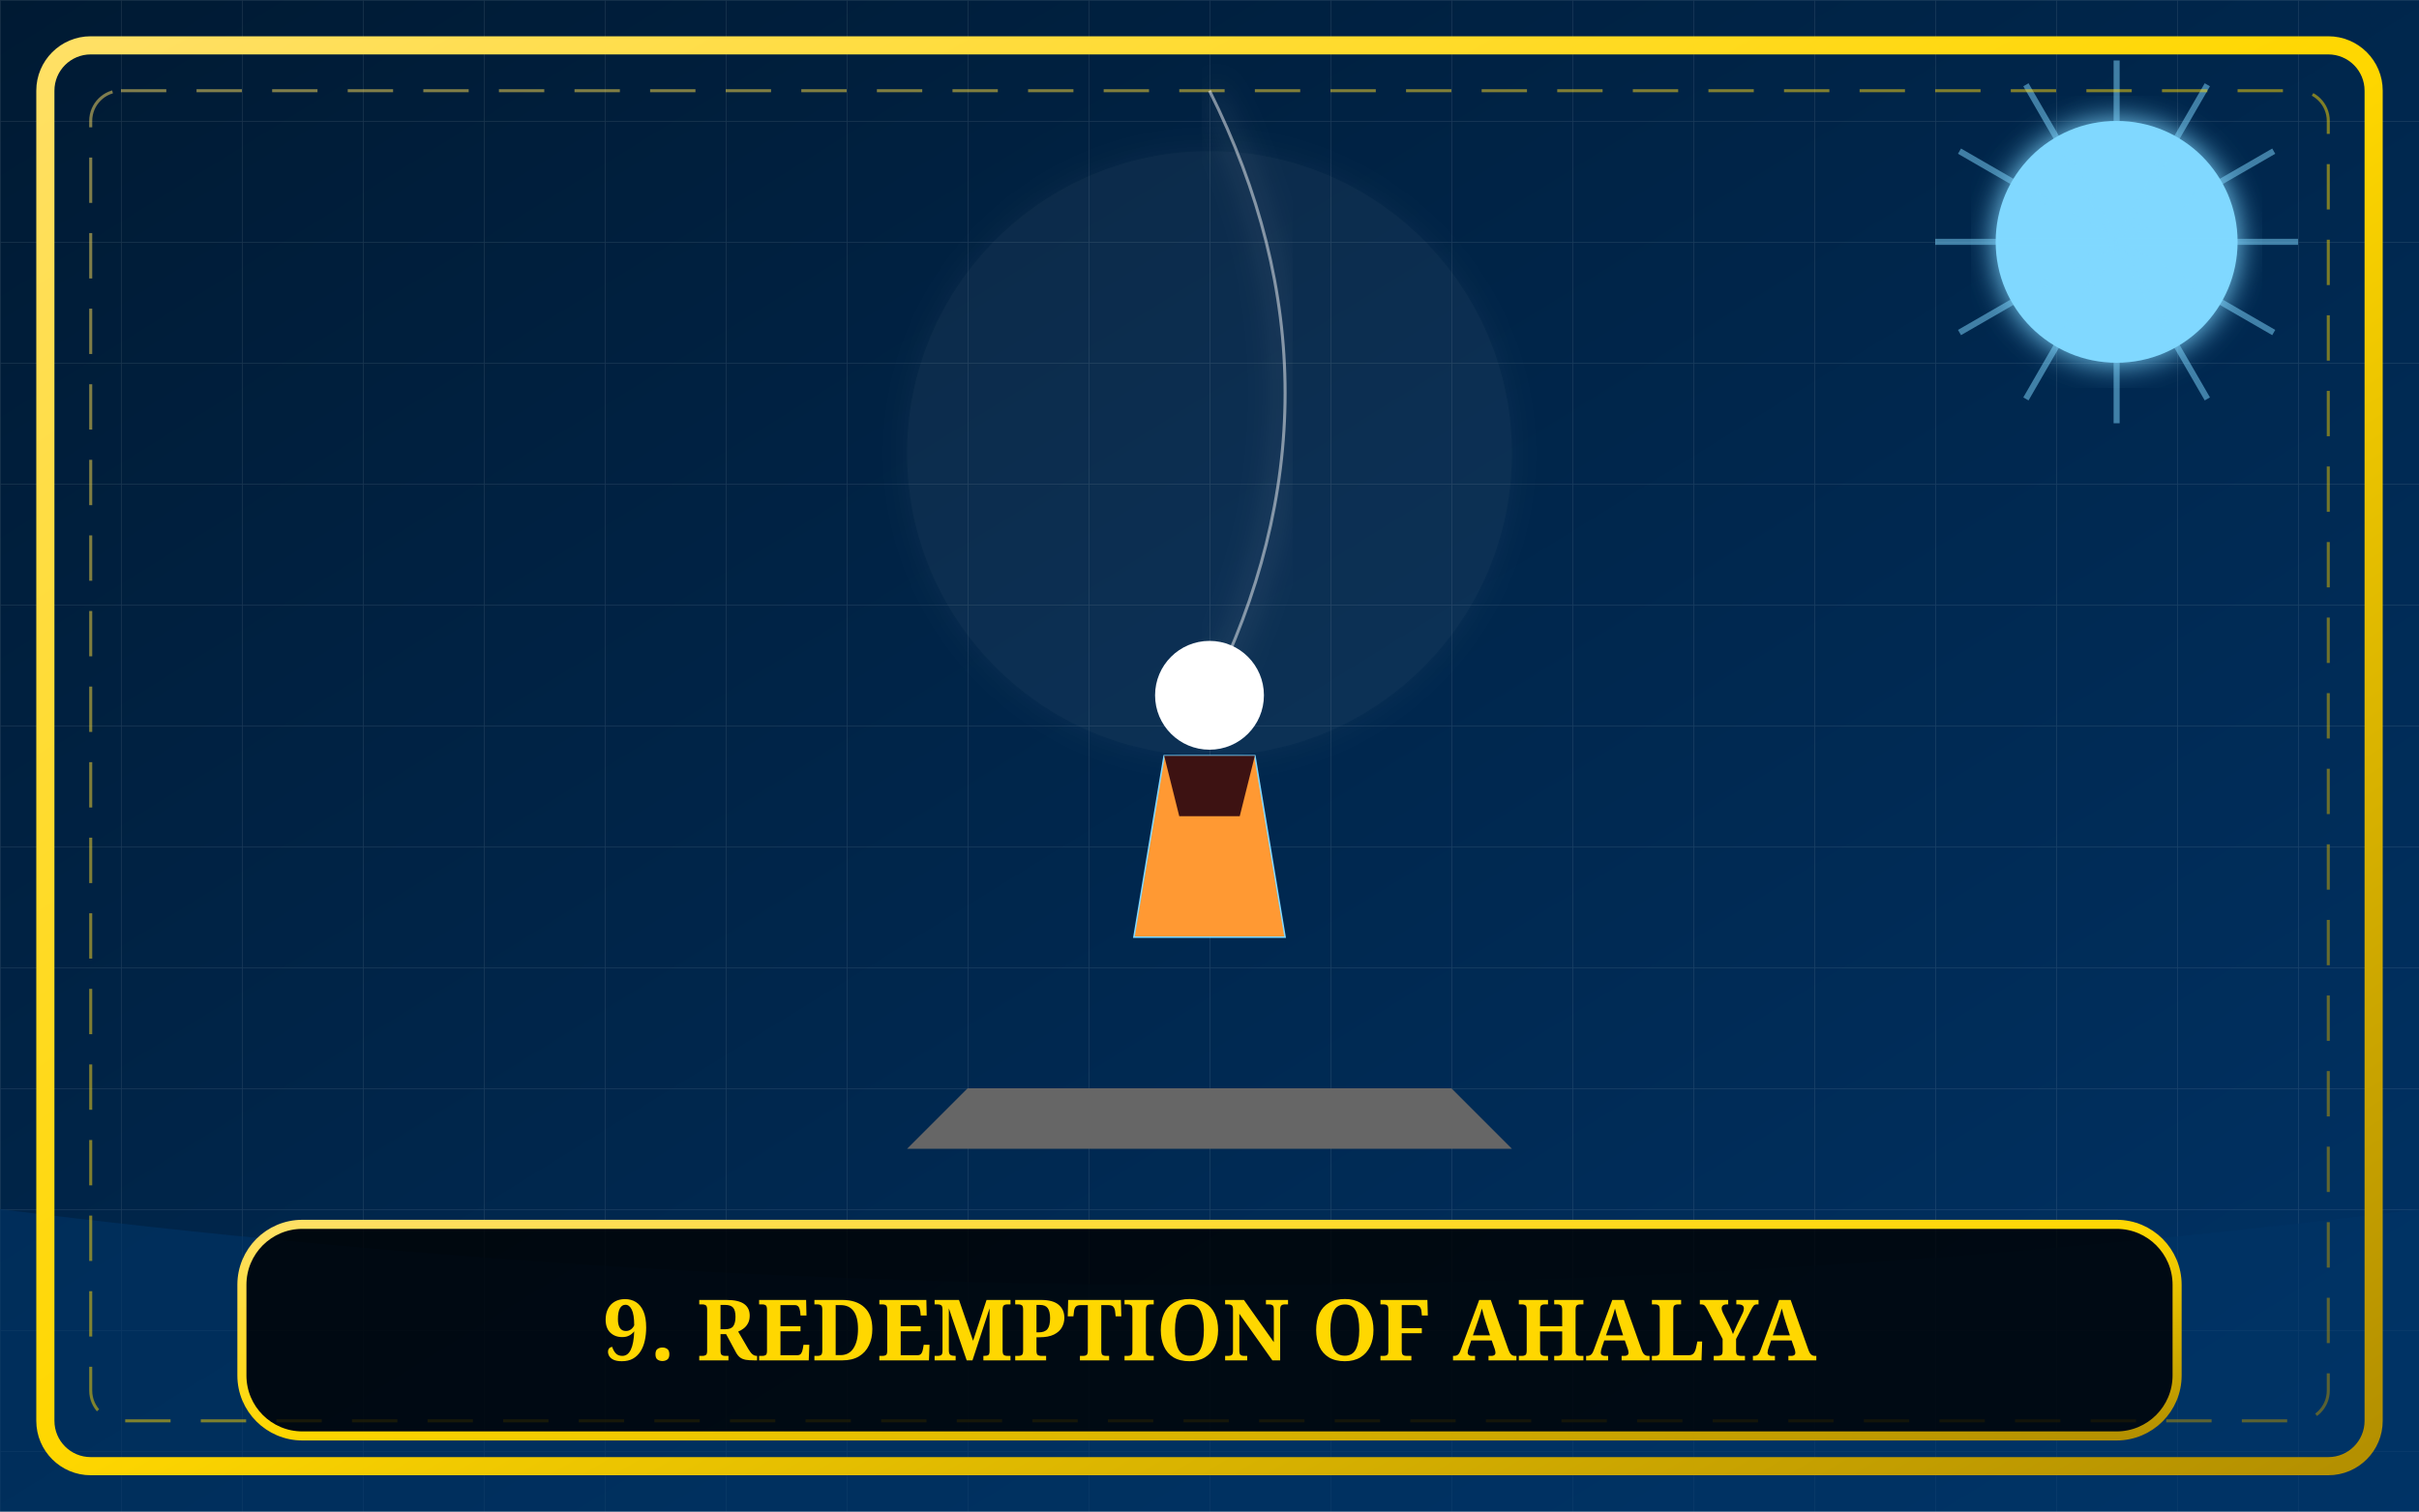
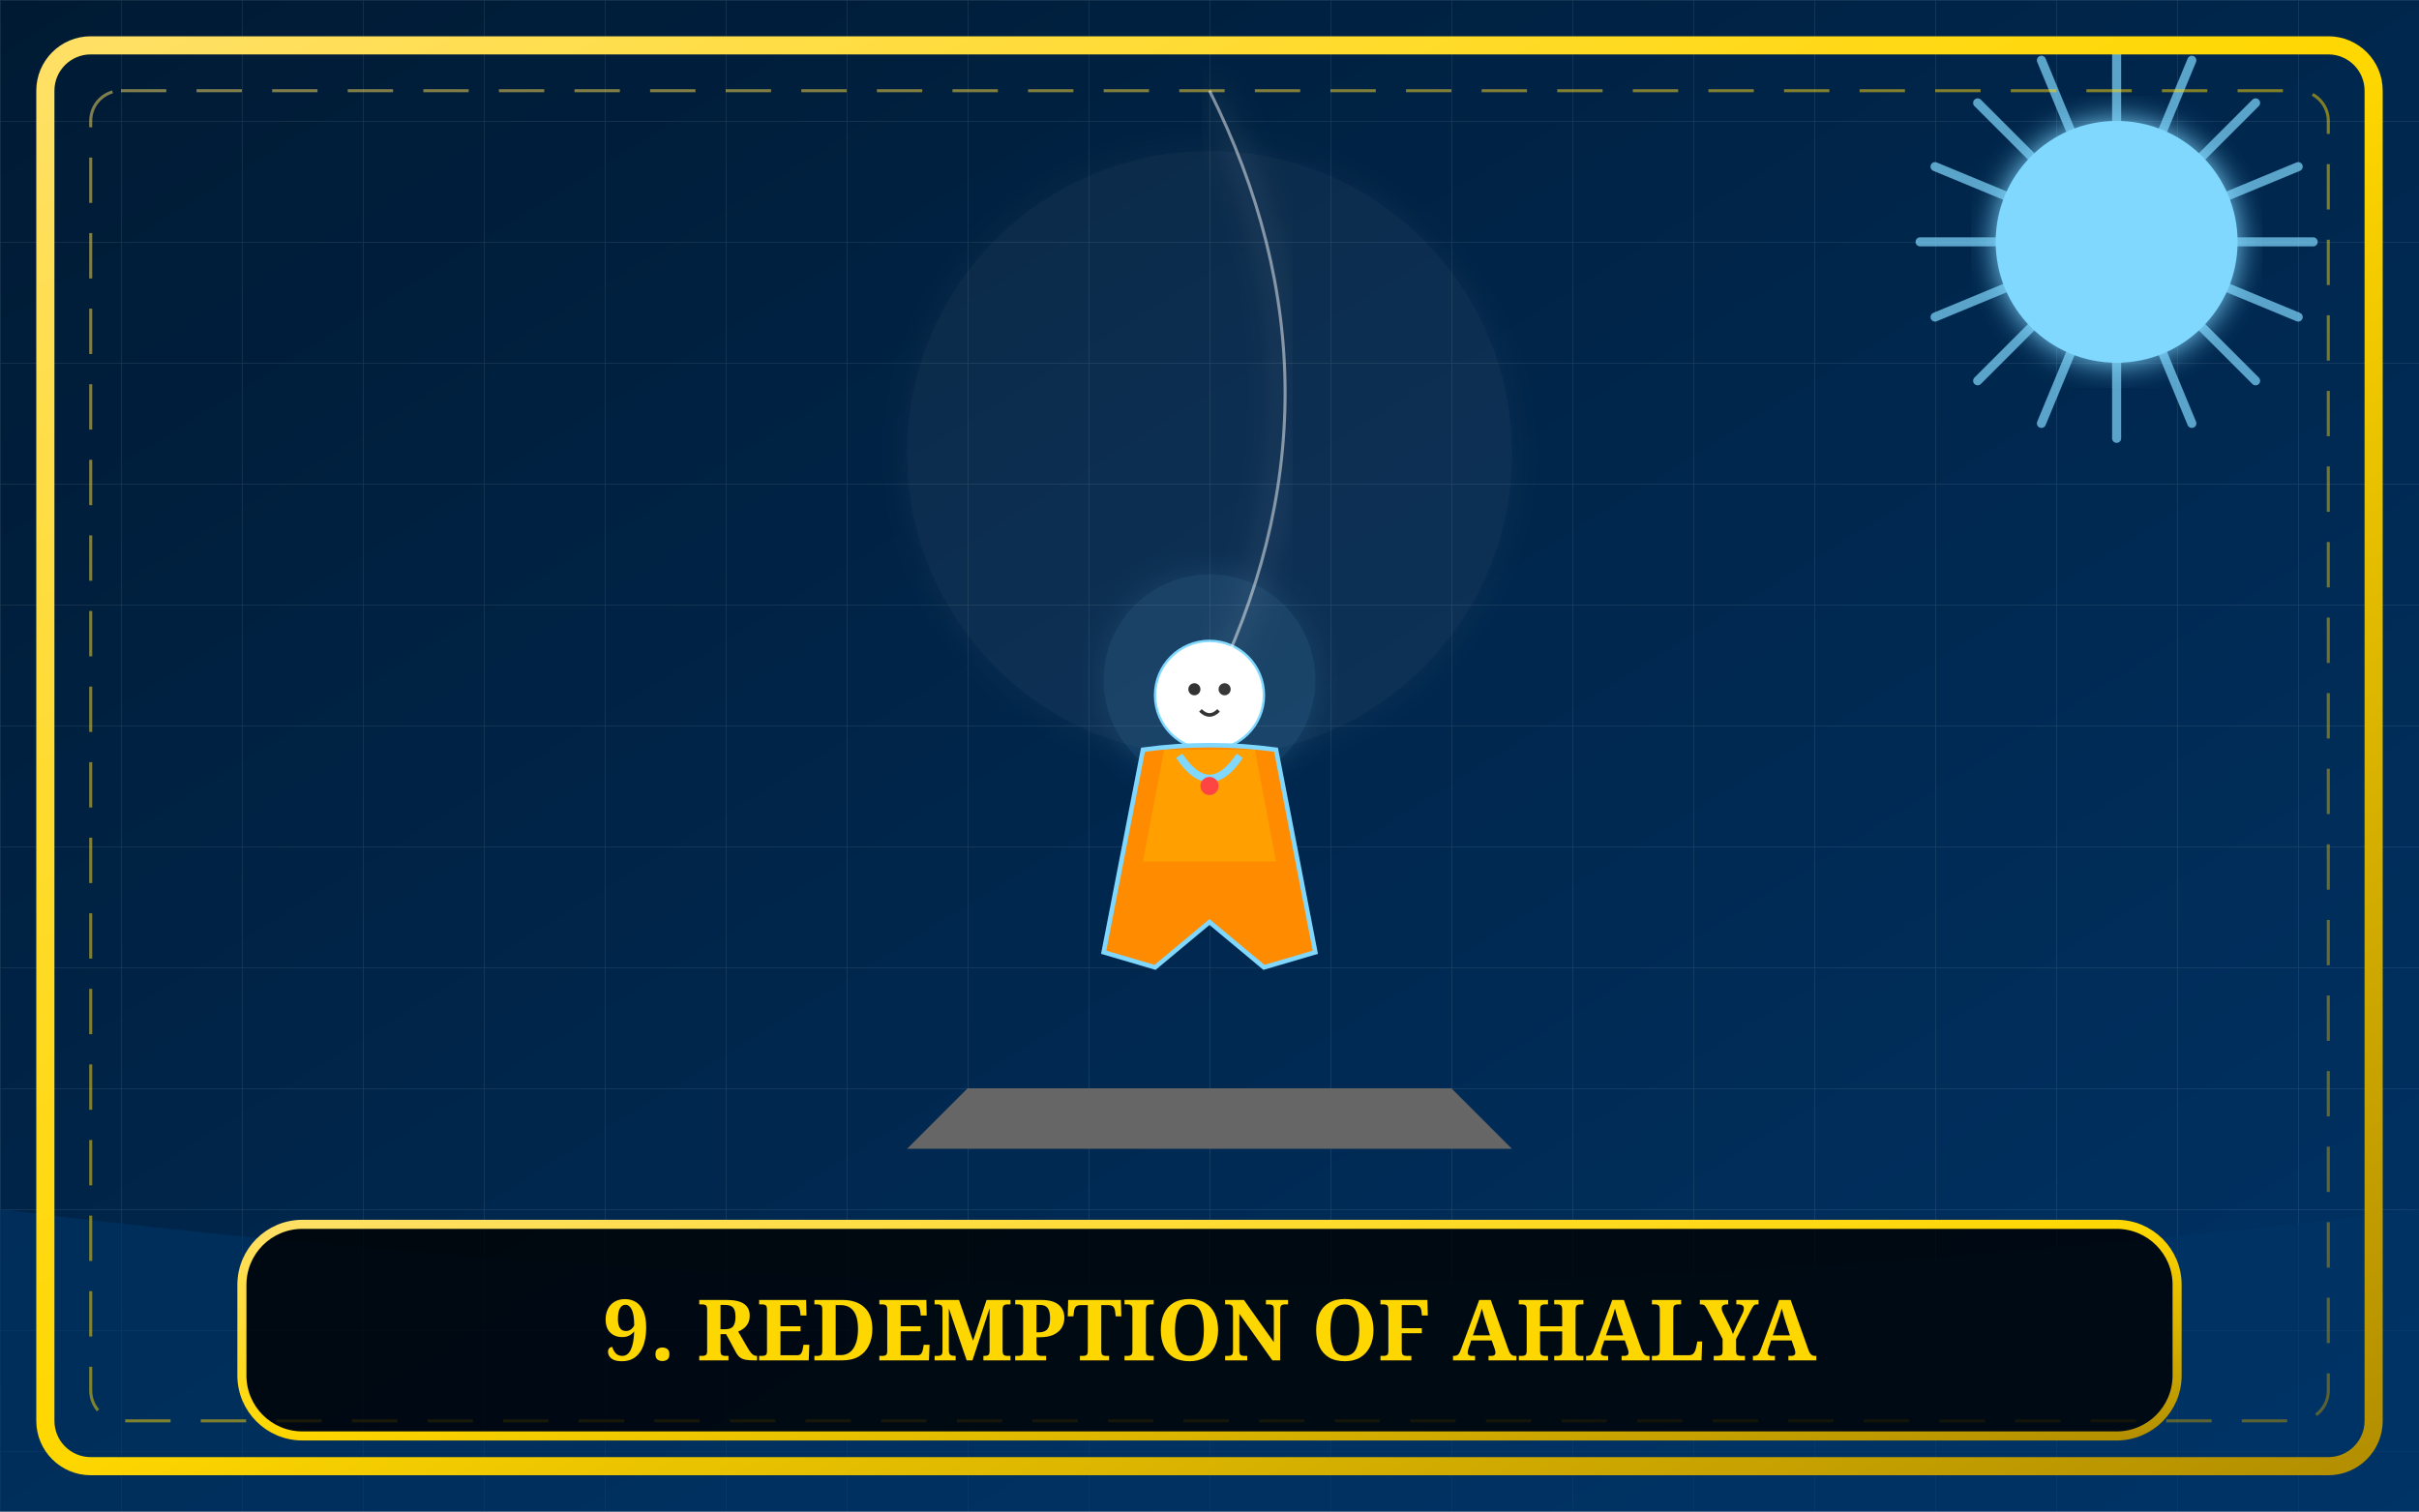
<svg xmlns="http://www.w3.org/2000/svg" viewBox="0 0 800 500" width="100%" height="100%">
  <defs>
    <linearGradient id="bg9" x1="0%" y1="0%" x2="100%" y2="100%">
      <stop offset="0%" stop-color="#001a33" />
      <stop offset="100%" stop-color="#003366" />
    </linearGradient>
    <linearGradient id="goldGrad" x1="0%" y1="0%" x2="100%" y2="100%">
      <stop offset="0%" stop-color="#ffe066" />
      <stop offset="50%" stop-color="#ffd700" />
      <stop offset="100%" stop-color="#b38f00" />
    </linearGradient>
    <filter id="glow">
      <feGaussianBlur stdDeviation="5" result="blur" />
      <feMerge>
        <feMergeNode in="blur" />
        <feMergeNode in="SourceGraphic" />
      </feMerge>
    </filter>
    <pattern id="grid" width="40" height="40" patternUnits="userSpaceOnUse">
      <path d="M 40 0 L 0 0 0 40" fill="none" stroke="white" stroke-width="0.5" opacity="0.1" />
    </pattern>
  </defs>
  <rect width="800" height="500" fill="url(#bg9)" />
  <rect width="800" height="500" fill="url(#grid)" />
  <circle cx="700" cy="80" r="40" fill="#80d8ff" filter="url(#glow)" />
-   <line x1="700" y1="80" x2="700" y2="20" stroke="#80d8ff" stroke-width="2" transform="rotate(0, 700, 80)" opacity="0.5" />
-   <line x1="700" y1="80" x2="700" y2="20" stroke="#80d8ff" stroke-width="2" transform="rotate(30, 700, 80)" opacity="0.5" />
-   <line x1="700" y1="80" x2="700" y2="20" stroke="#80d8ff" stroke-width="2" transform="rotate(60, 700, 80)" opacity="0.5" />
-   <line x1="700" y1="80" x2="700" y2="20" stroke="#80d8ff" stroke-width="2" transform="rotate(90, 700, 80)" opacity="0.5" />
-   <line x1="700" y1="80" x2="700" y2="20" stroke="#80d8ff" stroke-width="2" transform="rotate(120, 700, 80)" opacity="0.5" />
-   <line x1="700" y1="80" x2="700" y2="20" stroke="#80d8ff" stroke-width="2" transform="rotate(150, 700, 80)" opacity="0.5" />
-   <line x1="700" y1="80" x2="700" y2="20" stroke="#80d8ff" stroke-width="2" transform="rotate(180, 700, 80)" opacity="0.5" />
-   <line x1="700" y1="80" x2="700" y2="20" stroke="#80d8ff" stroke-width="2" transform="rotate(210, 700, 80)" opacity="0.5" />
-   <line x1="700" y1="80" x2="700" y2="20" stroke="#80d8ff" stroke-width="2" transform="rotate(240, 700, 80)" opacity="0.5" />
-   <line x1="700" y1="80" x2="700" y2="20" stroke="#80d8ff" stroke-width="2" transform="rotate(270, 700, 80)" opacity="0.5" />
-   <line x1="700" y1="80" x2="700" y2="20" stroke="#80d8ff" stroke-width="2" transform="rotate(300, 700, 80)" opacity="0.5" />
-   <line x1="700" y1="80" x2="700" y2="20" stroke="#80d8ff" stroke-width="2" transform="rotate(330, 700, 80)" opacity="0.5" />
+   <line x1="700" y1="80" x2="700" y2="15" stroke="#80d8ff" stroke-width="3" stroke-linecap="round" transform="rotate(0.0, 700, 80)" opacity="0.7" />
+   <line x1="700" y1="80" x2="700" y2="15" stroke="#80d8ff" stroke-width="3" stroke-linecap="round" transform="rotate(22.5, 700, 80)" opacity="0.7" />
+   <line x1="700" y1="80" x2="700" y2="15" stroke="#80d8ff" stroke-width="3" stroke-linecap="round" transform="rotate(45.0, 700, 80)" opacity="0.7" />
+   <line x1="700" y1="80" x2="700" y2="15" stroke="#80d8ff" stroke-width="3" stroke-linecap="round" transform="rotate(67.5, 700, 80)" opacity="0.7" />
+   <line x1="700" y1="80" x2="700" y2="15" stroke="#80d8ff" stroke-width="3" stroke-linecap="round" transform="rotate(90.0, 700, 80)" opacity="0.7" />
+   <line x1="700" y1="80" x2="700" y2="15" stroke="#80d8ff" stroke-width="3" stroke-linecap="round" transform="rotate(112.5, 700, 80)" opacity="0.7" />
+   <line x1="700" y1="80" x2="700" y2="15" stroke="#80d8ff" stroke-width="3" stroke-linecap="round" transform="rotate(135.0, 700, 80)" opacity="0.7" />
+   <line x1="700" y1="80" x2="700" y2="15" stroke="#80d8ff" stroke-width="3" stroke-linecap="round" transform="rotate(157.5, 700, 80)" opacity="0.7" />
+   <line x1="700" y1="80" x2="700" y2="15" stroke="#80d8ff" stroke-width="3" stroke-linecap="round" transform="rotate(180.0, 700, 80)" opacity="0.7" />
+   <line x1="700" y1="80" x2="700" y2="15" stroke="#80d8ff" stroke-width="3" stroke-linecap="round" transform="rotate(202.5, 700, 80)" opacity="0.7" />
+   <line x1="700" y1="80" x2="700" y2="15" stroke="#80d8ff" stroke-width="3" stroke-linecap="round" transform="rotate(225.0, 700, 80)" opacity="0.7" />
+   <line x1="700" y1="80" x2="700" y2="15" stroke="#80d8ff" stroke-width="3" stroke-linecap="round" transform="rotate(247.5, 700, 80)" opacity="0.7" />
+   <line x1="700" y1="80" x2="700" y2="15" stroke="#80d8ff" stroke-width="3" stroke-linecap="round" transform="rotate(270.0, 700, 80)" opacity="0.7" />
+   <line x1="700" y1="80" x2="700" y2="15" stroke="#80d8ff" stroke-width="3" stroke-linecap="round" transform="rotate(292.5, 700, 80)" opacity="0.7" />
+   <line x1="700" y1="80" x2="700" y2="15" stroke="#80d8ff" stroke-width="3" stroke-linecap="round" transform="rotate(315.0, 700, 80)" opacity="0.7" />
+   <line x1="700" y1="80" x2="700" y2="15" stroke="#80d8ff" stroke-width="3" stroke-linecap="round" transform="rotate(337.5, 700, 80)" opacity="0.7" />
  <circle cx="400" cy="150" r="100" fill="white" opacity="0.05" filter="url(#glow)" />
  <path d="M 0 400 Q 400 450 800 400 L 800 500 L 0 500 Z" fill="#003366" opacity="0.6" />
  <rect x="15" y="15" width="770" height="470" rx="15" fill="none" stroke="url(#goldGrad)" stroke-width="6" />
  <rect x="30" y="30" width="740" height="440" rx="10" fill="none" stroke="url(#goldGrad)" stroke-width="1" stroke-dasharray="15,10" opacity="0.5" />
  <g transform="translate(0, -20)">
    <path d="M 300 400 L 500 400 L 480 380 L 320 380 Z" fill="#666" />
    <g transform="translate(400,250) scale(1)">
-       <path d="M -15 20 L 15 20 L 25 80 L -25 80 Z" fill="#ff9933" stroke="#80d8ff" stroke-width="0.5" />
-       <path d="M -15 20 L 15 20 L 10 40 L -10 40 Z" fill="#3d1212" />
-       <circle cx="0" cy="0" r="18" fill="#fff" />
+       <circle cx="0" cy="-5" r="35" fill="#80d8ff" opacity="0.12" filter="url(#glow)" />
+       <circle cx="0" cy="0" r="18" fill="#fff" stroke="#80d8ff" stroke-width="0.8" />
+       <circle cx="-5" cy="-2" r="2" fill="#333" />
+       <circle cx="5" cy="-2" r="2" fill="#333" />
+       <path d="M -3 5 Q 0 8 3 5" fill="none" stroke="#333" stroke-width="1.2" />
+       <path d="M -22 18 Q 0 15 22 18 L 35 85 L 18 90 L 0 75 L -18 90 L -35 85 Z" fill="#ff8c00" stroke="#80d8ff" stroke-width="1.5" />
+       <path d="M -15 18 L 15 18 L 22 55 L -22 55 Z" fill="#ffd700" opacity="0.25" />
+       <path d="M -10 20 Q 0 35 10 20" fill="none" stroke="#80d8ff" stroke-width="2.5" />
+       <circle cx="0" cy="30" r="3" fill="#ff4444" />
    </g>
    <path d="M 400 250 Q 450 150 400 50" fill="none" stroke="white" opacity="0.5" filter="url(#glow)" />
  </g>
  <g transform="translate(400, 440)">
    <rect x="-320" y="-35" width="640" height="70" rx="20" fill="black" fill-opacity="0.8" stroke="url(#goldGrad)" stroke-width="3" />
    <text y="10" font-family="'Playfair Display', serif" font-size="28" font-weight="bold" fill="#ffd700" text-anchor="middle">9. REDEMPTION OF AHALYA</text>
  </g>
</svg>
